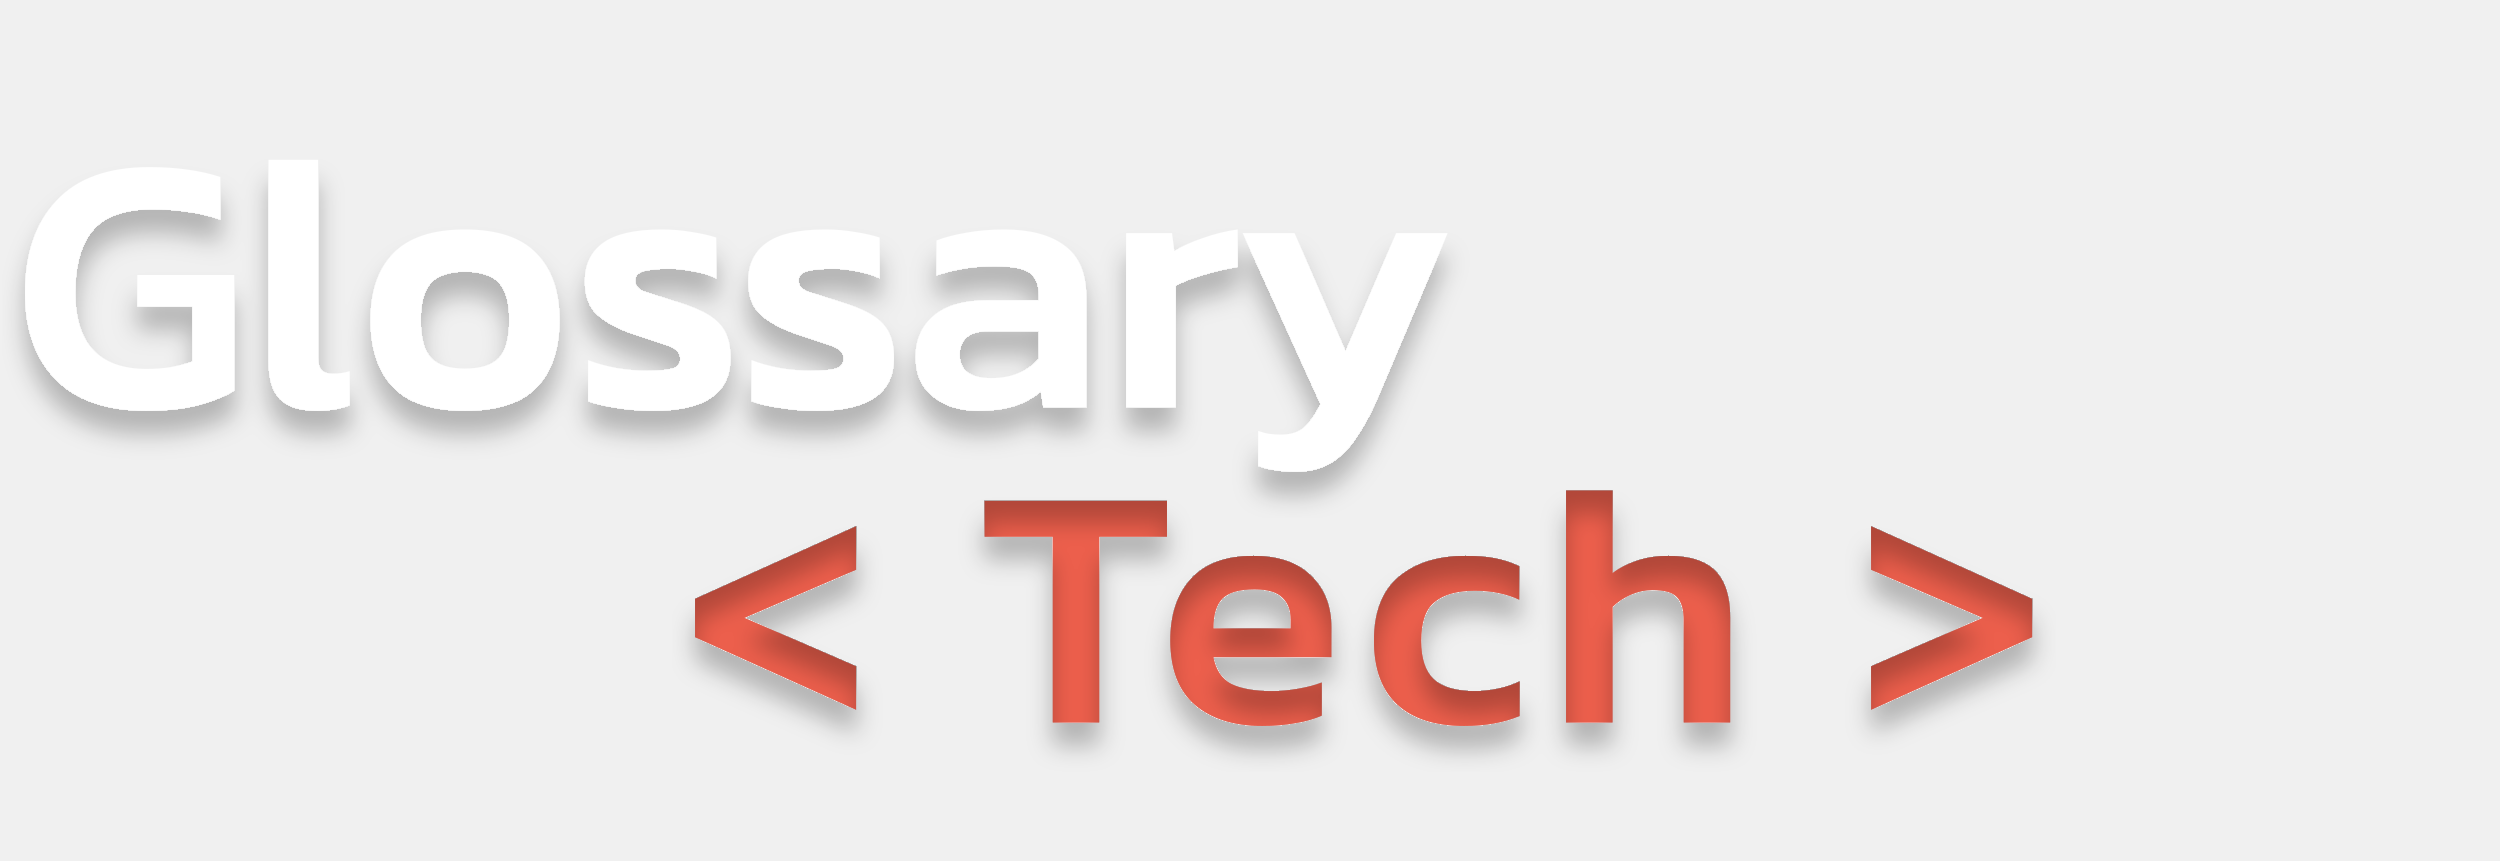
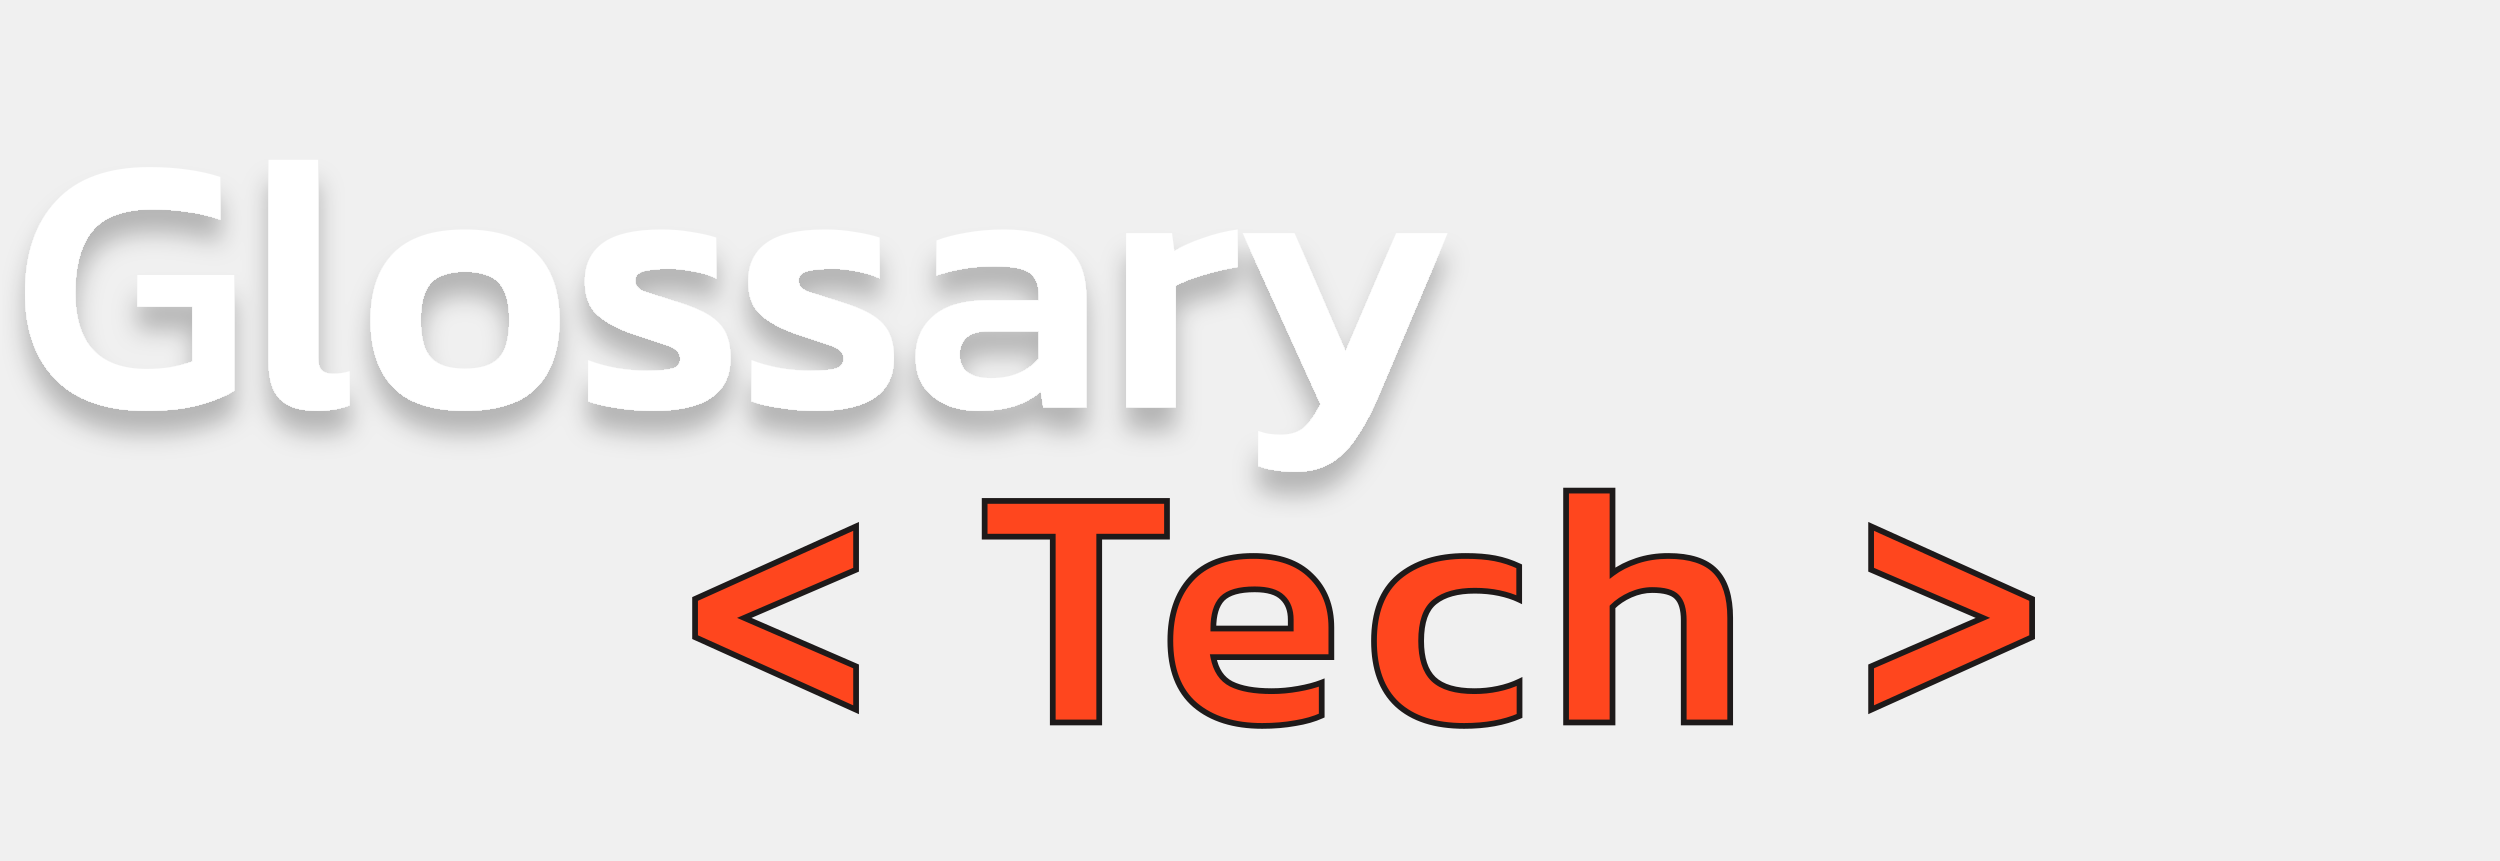
<svg xmlns="http://www.w3.org/2000/svg" width="436" height="150" viewBox="0 0 436 150" fill="none">
  <g filter="url(#filter0_d_2_669)">
    <path d="M25.488 71.64C18.576 71.64 13.328 69.827 9.744 66.2C6.16 62.573 4.368 57.539 4.368 51.096C4.368 44.269 6.181 38.915 9.808 35.032C13.435 31.107 18.832 29.144 26 29.144C28.475 29.144 30.715 29.293 32.72 29.592C34.725 29.848 36.624 30.275 38.416 30.872V38.296C36.624 37.656 34.725 37.208 32.72 36.952C30.757 36.653 28.731 36.504 26.64 36.504C21.733 36.504 18.256 37.72 16.208 40.152C14.16 42.541 13.136 46.189 13.136 51.096C13.136 59.928 17.296 64.344 25.616 64.344C27.067 64.344 28.475 64.237 29.84 64.024C31.248 63.768 32.485 63.448 33.552 63.064V53.464H23.952V47.96H40.848V68.12C39.44 69.016 37.477 69.827 34.96 70.552C32.443 71.277 29.285 71.64 25.488 71.64ZM55.283 71.64C52.34 71.64 50.185 70.957 48.819 69.592C47.497 68.227 46.836 66.051 46.836 63.064V27.864H55.475V62.36C55.475 63.427 55.689 64.173 56.115 64.6C56.542 64.984 57.161 65.176 57.971 65.176C59.081 65.176 60.084 65.027 60.98 64.728V70.68C59.358 71.32 57.459 71.64 55.283 71.64ZM81.066 71.64C75.391 71.64 71.231 70.275 68.586 67.544C65.941 64.771 64.618 60.867 64.618 55.832C64.618 50.797 65.941 46.915 68.586 44.184C71.274 41.411 75.434 40.024 81.066 40.024C86.741 40.024 90.901 41.411 93.546 44.184C96.234 46.915 97.578 50.797 97.578 55.832C97.578 60.867 96.255 64.771 93.61 67.544C90.965 70.275 86.783 71.64 81.066 71.64ZM81.066 64.28C83.839 64.28 85.823 63.661 87.018 62.424C88.213 61.144 88.81 58.947 88.81 55.832C88.81 52.717 88.213 50.541 87.018 49.304C85.823 48.024 83.839 47.384 81.066 47.384C78.335 47.384 76.373 48.024 75.178 49.304C73.983 50.541 73.386 52.717 73.386 55.832C73.386 58.947 73.983 61.144 75.178 62.424C76.373 63.661 78.335 64.28 81.066 64.28ZM113.961 71.64C111.7 71.64 109.545 71.469 107.497 71.128C105.449 70.829 103.806 70.445 102.569 69.976V62.808C104.062 63.405 105.748 63.875 107.625 64.216C109.502 64.515 111.23 64.664 112.809 64.664C114.942 64.664 116.436 64.536 117.289 64.28C118.185 64.024 118.633 63.448 118.633 62.552C118.633 61.528 117.95 60.781 116.585 60.312C115.262 59.843 113.278 59.181 110.633 58.328C107.86 57.389 105.726 56.259 104.233 54.936C102.74 53.613 101.993 51.651 101.993 49.048C101.993 46.147 103.038 43.928 105.129 42.392C107.262 40.813 110.676 40.024 115.369 40.024C117.246 40.024 119.017 40.173 120.681 40.472C122.345 40.728 123.753 41.048 124.905 41.432V48.536C123.753 47.981 122.43 47.576 120.937 47.32C119.444 47.021 118.057 46.872 116.777 46.872C114.942 46.872 113.47 47 112.361 47.256C111.294 47.512 110.761 48.067 110.761 48.92C110.761 49.859 111.337 50.52 112.489 50.904C113.684 51.288 115.518 51.864 117.993 52.632C120.425 53.357 122.324 54.147 123.689 55C125.054 55.853 126.014 56.877 126.569 58.072C127.124 59.224 127.401 60.675 127.401 62.424C127.401 68.568 122.921 71.64 113.961 71.64ZM142.461 71.64C140.2 71.64 138.045 71.469 135.997 71.128C133.949 70.829 132.306 70.445 131.069 69.976V62.808C132.562 63.405 134.248 63.875 136.125 64.216C138.002 64.515 139.73 64.664 141.309 64.664C143.442 64.664 144.936 64.536 145.789 64.28C146.685 64.024 147.133 63.448 147.133 62.552C147.133 61.528 146.45 60.781 145.085 60.312C143.762 59.843 141.778 59.181 139.133 58.328C136.36 57.389 134.226 56.259 132.733 54.936C131.24 53.613 130.493 51.651 130.493 49.048C130.493 46.147 131.538 43.928 133.629 42.392C135.762 40.813 139.176 40.024 143.869 40.024C145.746 40.024 147.517 40.173 149.181 40.472C150.845 40.728 152.253 41.048 153.405 41.432V48.536C152.253 47.981 150.93 47.576 149.437 47.32C147.944 47.021 146.557 46.872 145.277 46.872C143.442 46.872 141.97 47 140.861 47.256C139.794 47.512 139.261 48.067 139.261 48.92C139.261 49.859 139.837 50.52 140.989 50.904C142.184 51.288 144.018 51.864 146.493 52.632C148.925 53.357 150.824 54.147 152.189 55C153.554 55.853 154.514 56.877 155.069 58.072C155.624 59.224 155.901 60.675 155.901 62.424C155.901 68.568 151.421 71.64 142.461 71.64ZM170.497 71.64C168.577 71.64 166.785 71.299 165.121 70.616C163.499 69.891 162.177 68.845 161.153 67.48C160.171 66.072 159.681 64.323 159.681 62.232C159.681 59.245 160.726 56.856 162.817 55.064C164.95 53.272 168.086 52.376 172.225 52.376H181.185V51.544C181.185 49.667 180.651 48.344 179.585 47.576C178.561 46.808 176.47 46.424 173.312 46.424C169.857 46.424 166.529 46.957 163.329 48.024V41.944C164.737 41.389 166.443 40.941 168.449 40.6C170.497 40.216 172.715 40.024 175.105 40.024C179.67 40.024 183.19 40.963 185.665 42.84C188.182 44.675 189.441 47.64 189.441 51.736V71H181.953L181.505 68.248C180.31 69.315 178.838 70.147 177.089 70.744C175.339 71.341 173.142 71.64 170.497 71.64ZM172.865 65.944C174.785 65.944 176.449 65.624 177.857 64.984C179.265 64.344 180.374 63.533 181.185 62.552V57.752H172.417C169.046 57.752 167.361 59.139 167.361 61.912C167.361 64.6 169.195 65.944 172.865 65.944ZM196.398 71V40.664H204.398L204.782 43.8C206.147 42.947 207.833 42.179 209.838 41.496C211.886 40.771 213.891 40.28 215.854 40.024V46.552C214.702 46.723 213.443 46.979 212.078 47.32C210.713 47.661 209.411 48.045 208.174 48.472C206.937 48.899 205.891 49.347 205.038 49.816V71H196.398ZM225.959 82.264C224.636 82.264 223.463 82.179 222.439 82.008C221.415 81.88 220.412 81.624 219.431 81.24V75.16C220.156 75.416 220.818 75.587 221.415 75.672C222.055 75.757 222.695 75.8 223.335 75.8C225.084 75.8 226.428 75.395 227.367 74.584C228.348 73.773 229.33 72.408 230.311 70.488L216.743 40.664H225.767L234.663 61.272L243.495 40.664H252.455L240.487 68.888C239.378 71.533 238.162 73.859 236.839 75.864C235.559 77.912 234.044 79.491 232.295 80.6C230.546 81.709 228.434 82.264 225.959 82.264Z" fill="white" />
  </g>
-   <g filter="url(#filter1_di_2_669)">
-     <path d="M149.3 123.78L121.22 111.12V104.46L149.3 91.8V99.36L129.8 107.76L149.3 116.22V123.78ZM183.603 126V93.6H171.723V87.36H203.523V93.6H191.703V126H183.603ZM220.127 126.6C215.207 126.6 211.307 125.38 208.427 122.94C205.547 120.46 204.107 116.72 204.107 111.72C204.107 107.2 205.307 103.62 207.707 100.98C210.147 98.3 213.767 96.96 218.567 96.96C222.967 96.96 226.327 98.12 228.647 100.44C231.007 102.72 232.187 105.72 232.187 109.44V114.6H211.607C212.047 116.88 213.087 118.44 214.727 119.28C216.407 120.12 218.767 120.54 221.807 120.54C223.327 120.54 224.867 120.4 226.427 120.12C228.027 119.84 229.387 119.48 230.507 119.04V124.8C229.187 125.4 227.647 125.84 225.887 126.12C224.127 126.44 222.207 126.6 220.127 126.6ZM211.607 109.62H225.107V108.06C225.107 106.42 224.627 105.14 223.667 104.22C222.707 103.26 221.087 102.78 218.807 102.78C216.127 102.78 214.247 103.32 213.167 104.4C212.127 105.48 211.607 107.22 211.607 109.62ZM255.346 126.6C250.266 126.6 246.366 125.34 243.646 122.82C240.966 120.3 239.626 116.62 239.626 111.78C239.626 106.78 241.066 103.06 243.946 100.62C246.866 98.18 250.746 96.96 255.586 96.96C257.586 96.96 259.306 97.1 260.746 97.38C262.186 97.66 263.586 98.12 264.946 98.76V104.58C263.946 104.1 262.786 103.72 261.466 103.44C260.146 103.16 258.726 103.02 257.206 103.02C254.166 103.02 251.846 103.66 250.246 104.94C248.646 106.18 247.846 108.46 247.846 111.78C247.846 114.82 248.566 117.04 250.006 118.44C251.486 119.84 253.866 120.54 257.146 120.54C258.546 120.54 259.906 120.4 261.226 120.12C262.586 119.84 263.846 119.42 265.006 118.86V124.86C262.326 126.02 259.106 126.6 255.346 126.6ZM273.123 126V85.56H281.223V99.96C282.383 99.08 283.803 98.36 285.483 97.8C287.163 97.24 288.983 96.96 290.943 96.96C294.703 96.96 297.443 97.84 299.163 99.6C300.883 101.36 301.743 104.08 301.743 107.76V126H293.643V108.18C293.643 106.26 293.243 104.9 292.443 104.1C291.683 103.3 290.243 102.9 288.123 102.9C286.883 102.9 285.623 103.18 284.343 103.74C283.103 104.3 282.063 105 281.223 105.84V126H273.123ZM326.322 123.78V116.22L345.822 107.76L326.322 99.36V91.8L354.402 104.46V111.12L326.322 123.78Z" fill="#DE2D26" />
-     <path d="M149.3 123.78L121.22 111.12V104.46L149.3 91.8V99.36L129.8 107.76L149.3 116.22V123.78ZM183.603 126V93.6H171.723V87.36H203.523V93.6H191.703V126H183.603ZM220.127 126.6C215.207 126.6 211.307 125.38 208.427 122.94C205.547 120.46 204.107 116.72 204.107 111.72C204.107 107.2 205.307 103.62 207.707 100.98C210.147 98.3 213.767 96.96 218.567 96.96C222.967 96.96 226.327 98.12 228.647 100.44C231.007 102.72 232.187 105.72 232.187 109.44V114.6H211.607C212.047 116.88 213.087 118.44 214.727 119.28C216.407 120.12 218.767 120.54 221.807 120.54C223.327 120.54 224.867 120.4 226.427 120.12C228.027 119.84 229.387 119.48 230.507 119.04V124.8C229.187 125.4 227.647 125.84 225.887 126.12C224.127 126.44 222.207 126.6 220.127 126.6ZM211.607 109.62H225.107V108.06C225.107 106.42 224.627 105.14 223.667 104.22C222.707 103.26 221.087 102.78 218.807 102.78C216.127 102.78 214.247 103.32 213.167 104.4C212.127 105.48 211.607 107.22 211.607 109.62ZM255.346 126.6C250.266 126.6 246.366 125.34 243.646 122.82C240.966 120.3 239.626 116.62 239.626 111.78C239.626 106.78 241.066 103.06 243.946 100.62C246.866 98.18 250.746 96.96 255.586 96.96C257.586 96.96 259.306 97.1 260.746 97.38C262.186 97.66 263.586 98.12 264.946 98.76V104.58C263.946 104.1 262.786 103.72 261.466 103.44C260.146 103.16 258.726 103.02 257.206 103.02C254.166 103.02 251.846 103.66 250.246 104.94C248.646 106.18 247.846 108.46 247.846 111.78C247.846 114.82 248.566 117.04 250.006 118.44C251.486 119.84 253.866 120.54 257.146 120.54C258.546 120.54 259.906 120.4 261.226 120.12C262.586 119.84 263.846 119.42 265.006 118.86V124.86C262.326 126.02 259.106 126.6 255.346 126.6ZM273.123 126V85.56H281.223V99.96C282.383 99.08 283.803 98.36 285.483 97.8C287.163 97.24 288.983 96.96 290.943 96.96C294.703 96.96 297.443 97.84 299.163 99.6C300.883 101.36 301.743 104.08 301.743 107.76V126H293.643V108.18C293.643 106.26 293.243 104.9 292.443 104.1C291.683 103.3 290.243 102.9 288.123 102.9C286.883 102.9 285.623 103.18 284.343 103.74C283.103 104.3 282.063 105 281.223 105.84V126H273.123ZM326.322 123.78V116.22L345.822 107.76L326.322 99.36V91.8L354.402 104.46V111.12L326.322 123.78Z" fill="#FC9272" fill-opacity="0.5" />
-   </g>
+   <path d="M149.3 123.78L121.22 111.12V104.46L149.3 91.8V99.36L129.8 107.76L149.3 116.22V123.78ZM183.603 126V93.6H171.723V87.36H203.523V93.6H191.703V126H183.603ZM220.127 126.6C215.207 126.6 211.307 125.38 208.427 122.94C205.547 120.46 204.107 116.72 204.107 111.72C204.107 107.2 205.307 103.62 207.707 100.98C210.147 98.3 213.767 96.96 218.567 96.96C222.967 96.96 226.327 98.12 228.647 100.44C231.007 102.72 232.187 105.72 232.187 109.44V114.6H211.607C212.047 116.88 213.087 118.44 214.727 119.28C216.407 120.12 218.767 120.54 221.807 120.54C223.327 120.54 224.867 120.4 226.427 120.12C228.027 119.84 229.387 119.48 230.507 119.04V124.8C229.187 125.4 227.647 125.84 225.887 126.12C224.127 126.44 222.207 126.6 220.127 126.6ZM211.607 109.62H225.107V108.06C225.107 106.42 224.627 105.14 223.667 104.22C222.707 103.26 221.087 102.78 218.807 102.78C216.127 102.78 214.247 103.32 213.167 104.4C212.127 105.48 211.607 107.22 211.607 109.62ZM255.346 126.6C250.266 126.6 246.366 125.34 243.646 122.82C240.966 120.3 239.626 116.62 239.626 111.78C239.626 106.78 241.066 103.06 243.946 100.62C246.866 98.18 250.746 96.96 255.586 96.96C257.586 96.96 259.306 97.1 260.746 97.38C262.186 97.66 263.586 98.12 264.946 98.76V104.58C263.946 104.1 262.786 103.72 261.466 103.44C260.146 103.16 258.726 103.02 257.206 103.02C254.166 103.02 251.846 103.66 250.246 104.94C248.646 106.18 247.846 108.46 247.846 111.78C247.846 114.82 248.566 117.04 250.006 118.44C251.486 119.84 253.866 120.54 257.146 120.54C258.546 120.54 259.906 120.4 261.226 120.12C262.586 119.84 263.846 119.42 265.006 118.86V124.86C262.326 126.02 259.106 126.6 255.346 126.6ZM273.123 126V85.56H281.223V99.96C282.383 99.08 283.803 98.36 285.483 97.8C287.163 97.24 288.983 96.96 290.943 96.96C294.703 96.96 297.443 97.84 299.163 99.6C300.883 101.36 301.743 104.08 301.743 107.76V126H293.643V108.18C293.643 106.26 293.243 104.9 292.443 104.1C291.683 103.3 290.243 102.9 288.123 102.9C286.883 102.9 285.623 103.18 284.343 103.74C283.103 104.3 282.063 105 281.223 105.84V126H273.123ZM326.322 123.78V116.22L345.822 107.76L326.322 99.36V91.8L354.402 104.46V111.12L326.322 123.78Z" fill="#FF461E" />
+   <path d="M149.3 123.78L121.22 111.12V104.46L149.3 91.8V99.36L129.8 107.76L149.3 116.22V123.78ZM183.603 126V93.6H171.723V87.36H203.523V93.6H191.703V126H183.603ZM220.127 126.6C215.207 126.6 211.307 125.38 208.427 122.94C205.547 120.46 204.107 116.72 204.107 111.72C204.107 107.2 205.307 103.62 207.707 100.98C210.147 98.3 213.767 96.96 218.567 96.96C222.967 96.96 226.327 98.12 228.647 100.44C231.007 102.72 232.187 105.72 232.187 109.44V114.6H211.607C212.047 116.88 213.087 118.44 214.727 119.28C216.407 120.12 218.767 120.54 221.807 120.54C223.327 120.54 224.867 120.4 226.427 120.12C228.027 119.84 229.387 119.48 230.507 119.04V124.8C229.187 125.4 227.647 125.84 225.887 126.12C224.127 126.44 222.207 126.6 220.127 126.6ZM211.607 109.62H225.107V108.06C225.107 106.42 224.627 105.14 223.667 104.22C222.707 103.26 221.087 102.78 218.807 102.78C216.127 102.78 214.247 103.32 213.167 104.4C212.127 105.48 211.607 107.22 211.607 109.62ZM255.346 126.6C250.266 126.6 246.366 125.34 243.646 122.82C240.966 120.3 239.626 116.62 239.626 111.78C239.626 106.78 241.066 103.06 243.946 100.62C246.866 98.18 250.746 96.96 255.586 96.96C257.586 96.96 259.306 97.1 260.746 97.38C262.186 97.66 263.586 98.12 264.946 98.76V104.58C263.946 104.1 262.786 103.72 261.466 103.44C260.146 103.16 258.726 103.02 257.206 103.02C254.166 103.02 251.846 103.66 250.246 104.94C248.646 106.18 247.846 108.46 247.846 111.78C247.846 114.82 248.566 117.04 250.006 118.44C251.486 119.84 253.866 120.54 257.146 120.54C258.546 120.54 259.906 120.4 261.226 120.12C262.586 119.84 263.846 119.42 265.006 118.86V124.86C262.326 126.02 259.106 126.6 255.346 126.6ZM273.123 126V85.56H281.223V99.96C282.383 99.08 283.803 98.36 285.483 97.8C287.163 97.24 288.983 96.96 290.943 96.96C294.703 96.96 297.443 97.84 299.163 99.6C300.883 101.36 301.743 104.08 301.743 107.76V126H293.643V108.18C293.643 106.26 293.243 104.9 292.443 104.1C291.683 103.3 290.243 102.9 288.123 102.9C286.883 102.9 285.623 103.18 284.343 103.74C283.103 104.3 282.063 105 281.223 105.84V126H273.123ZM326.322 123.78V116.22L345.822 107.76L326.322 99.36V91.8L354.402 104.46V111.12L326.322 123.78Z" fill="#FF461E" fill-opacity="0.5" />
+   <path d="M149.3 123.78L149.094 124.236L149.8 124.554V123.78H149.3ZM121.22 111.12H120.72V111.443L121.014 111.576L121.22 111.12ZM121.22 104.46L121.014 104.004L120.72 104.137V104.46H121.22ZM149.3 91.8H149.8V91.026L149.094 91.344L149.3 91.8ZM149.3 99.36L149.498 99.819L149.8 99.689V99.36H149.3ZM129.8 107.76L129.602 107.301L128.54 107.758L129.601 108.219L129.8 107.76ZM149.3 116.22H149.8V115.892L149.499 115.761L149.3 116.22ZM149.506 123.324L121.426 110.664L121.014 111.576L149.094 124.236L149.506 123.324ZM121.72 111.12V104.46H120.72V111.12H121.72ZM121.426 104.916L149.506 92.256L149.094 91.344L121.014 104.004L121.426 104.916ZM148.8 91.8V99.36H149.8V91.8H148.8ZM149.102 98.901L129.602 107.301L129.998 108.219L149.498 99.819L149.102 98.901ZM129.601 108.219L149.101 116.679L149.499 115.761L129.999 107.301L129.601 108.219ZM148.8 116.22V123.78H149.8V116.22H148.8ZM183.603 126H183.103V126.5H183.603V126ZM183.603 93.6H184.103V93.1H183.603V93.6ZM171.723 93.6H171.223V94.1H171.723V93.6ZM171.723 87.36V86.86H171.223V87.36H171.723ZM203.523 87.36H204.023V86.86H203.523V87.36ZM203.523 93.6V94.1H204.023V93.6H203.523ZM191.703 93.6V93.1H191.203V93.6H191.703ZM191.703 126V126.5H192.203V126H191.703ZM184.103 126V93.6H183.103V126H184.103ZM183.603 93.1H171.723V94.1H183.603V93.1ZM172.223 93.6V87.36H171.223V93.6H172.223ZM171.723 87.86H203.523V86.86H171.723V87.86ZM203.023 87.36V93.6H204.023V87.36H203.023ZM203.523 93.1H191.703V94.1H203.523V93.1ZM191.203 93.6V126H192.203V93.6H191.203ZM191.703 125.5H183.603V126.5H191.703V125.5ZM208.427 122.94L208.1 123.319L208.104 123.321L208.427 122.94ZM207.707 100.98L207.337 100.643L207.337 100.644L207.707 100.98ZM228.647 100.44L228.293 100.794L228.299 100.8L228.647 100.44ZM232.187 114.6V115.1H232.687V114.6H232.187ZM211.607 114.6V114.1H211.001L211.116 114.695L211.607 114.6ZM214.727 119.28L214.499 119.725L214.503 119.727L214.727 119.28ZM226.427 120.12L226.341 119.627L226.338 119.628L226.427 120.12ZM230.507 119.04H231.007V118.306L230.324 118.575L230.507 119.04ZM230.507 124.8L230.714 125.255L231.007 125.122V124.8H230.507ZM225.887 126.12L225.808 125.626L225.797 125.628L225.887 126.12ZM211.607 109.62H211.107V110.12H211.607V109.62ZM225.107 109.62V110.12H225.607V109.62H225.107ZM223.667 104.22L223.313 104.574L223.321 104.581L223.667 104.22ZM213.167 104.4L212.813 104.046L212.807 104.053L213.167 104.4ZM220.127 126.1C215.289 126.1 211.515 124.901 208.75 122.559L208.104 123.321C211.098 125.859 215.125 127.1 220.127 127.1V126.1ZM208.753 122.561C206.016 120.204 204.607 116.623 204.607 111.72H203.607C203.607 116.817 205.078 120.716 208.1 123.319L208.753 122.561ZM204.607 111.72C204.607 107.29 205.781 103.842 208.077 101.316L207.337 100.644C204.833 103.398 203.607 107.11 203.607 111.72H204.607ZM208.076 101.317C210.394 98.772 213.859 97.46 218.567 97.46V96.46C213.674 96.46 209.9 97.829 207.337 100.643L208.076 101.317ZM218.567 97.46C222.881 97.46 226.095 98.596 228.293 100.794L229 100.086C226.558 97.644 223.053 96.46 218.567 96.46V97.46ZM228.299 100.8C230.548 102.972 231.687 105.836 231.687 109.44H232.687C232.687 105.604 231.465 102.468 228.994 100.08L228.299 100.8ZM231.687 109.44V114.6H232.687V109.44H231.687ZM232.187 114.1H211.607V115.1H232.187V114.1ZM211.116 114.695C211.577 117.083 212.687 118.797 214.499 119.725L214.955 118.835C213.486 118.083 212.517 116.677 212.098 114.505L211.116 114.695ZM214.503 119.727C216.283 120.617 218.732 121.04 221.807 121.04V120.04C218.802 120.04 216.531 119.623 214.95 118.833L214.503 119.727ZM221.807 121.04C223.358 121.04 224.927 120.897 226.515 120.612L226.338 119.628C224.806 119.903 223.296 120.04 221.807 120.04V121.04ZM226.513 120.613C228.135 120.329 229.53 119.961 230.69 119.505L230.324 118.575C229.244 118.999 227.918 119.351 226.341 119.627L226.513 120.613ZM230.007 119.04V124.8H231.007V119.04H230.007ZM230.3 124.345C229.029 124.923 227.534 125.352 225.808 125.626L225.965 126.614C227.76 126.328 229.345 125.877 230.714 125.255L230.3 124.345ZM225.797 125.628C224.071 125.942 222.181 126.1 220.127 126.1V127.1C222.232 127.1 224.182 126.938 225.976 126.612L225.797 125.628ZM211.607 110.12H225.107V109.12H211.607V110.12ZM225.607 109.62V108.06H224.607V109.62H225.607ZM225.607 108.06C225.607 106.318 225.093 104.894 224.013 103.859L223.321 104.581C224.16 105.386 224.607 106.522 224.607 108.06H225.607ZM224.02 103.866C222.92 102.766 221.134 102.28 218.807 102.28V103.28C221.039 103.28 222.493 103.754 223.313 104.574L224.02 103.866ZM218.807 102.28C216.087 102.28 214.037 102.823 212.813 104.046L213.52 104.754C214.457 103.817 216.167 103.28 218.807 103.28V102.28ZM212.807 104.053C211.636 105.269 211.107 107.165 211.107 109.62H212.107C212.107 107.275 212.618 105.691 213.527 104.747L212.807 104.053ZM243.646 122.82L243.304 123.184L243.306 123.187L243.646 122.82ZM243.946 100.62L243.626 100.236L243.623 100.239L243.946 100.62ZM260.746 97.38L260.842 96.889L260.842 96.889L260.746 97.38ZM264.946 98.76H265.446V98.443L265.159 98.308L264.946 98.76ZM264.946 104.58L264.73 105.031L265.446 105.375V104.58H264.946ZM250.246 104.94L250.553 105.335L250.559 105.33L250.246 104.94ZM250.006 118.44L249.658 118.799L249.663 118.803L250.006 118.44ZM261.226 120.12L261.125 119.63L261.122 119.631L261.226 120.12ZM265.006 118.86H265.506V118.063L264.789 118.41L265.006 118.86ZM265.006 124.86L265.205 125.319L265.506 125.188V124.86H265.006ZM255.346 126.1C250.345 126.1 246.584 124.86 243.986 122.453L243.306 123.187C246.148 125.82 250.187 127.1 255.346 127.1V126.1ZM243.989 122.456C241.438 120.058 240.126 116.528 240.126 111.78H239.126C239.126 116.712 240.494 120.542 243.304 123.184L243.989 122.456ZM240.126 111.78C240.126 106.876 241.535 103.318 244.269 101.001L243.623 100.239C240.597 102.802 239.126 106.684 239.126 111.78H240.126ZM244.267 101.004C247.075 98.657 250.831 97.46 255.586 97.46V96.46C250.662 96.46 246.658 97.703 243.626 100.236L244.267 101.004ZM255.586 97.46C257.565 97.46 259.251 97.599 260.651 97.871L260.842 96.889C259.361 96.601 257.608 96.46 255.586 96.46V97.46ZM260.651 97.871C262.049 98.143 263.41 98.59 264.733 99.212L265.159 98.308C263.763 97.65 262.323 97.177 260.842 96.889L260.651 97.871ZM264.446 98.76V104.58H265.446V98.76H264.446ZM265.163 104.129C264.12 103.629 262.921 103.237 261.57 102.951L261.362 103.929C262.652 104.203 263.773 104.571 264.73 105.031L265.163 104.129ZM261.57 102.951C260.212 102.663 258.757 102.52 257.206 102.52V103.52C258.696 103.52 260.081 103.657 261.362 103.929L261.57 102.951ZM257.206 102.52C254.106 102.52 251.657 103.171 249.934 104.55L250.559 105.33C252.036 104.149 254.227 103.52 257.206 103.52V102.52ZM249.94 104.545C248.157 105.927 247.346 108.404 247.346 111.78H248.346C248.346 108.516 249.136 106.433 250.553 105.335L249.94 104.545ZM247.346 111.78C247.346 114.886 248.081 117.265 249.658 118.798L250.355 118.082C249.052 116.815 248.346 114.754 248.346 111.78H247.346ZM249.663 118.803C251.278 120.331 253.813 121.04 257.146 121.04V120.04C253.92 120.04 251.694 119.349 250.35 118.077L249.663 118.803ZM257.146 121.04C258.58 121.04 259.975 120.897 261.33 120.609L261.122 119.631C259.838 119.903 258.513 120.04 257.146 120.04V121.04ZM261.327 120.61C262.724 120.322 264.024 119.89 265.224 119.31L264.789 118.41C263.669 118.95 262.448 119.358 261.125 119.63L261.327 120.61ZM264.506 118.86V124.86H265.506V118.86H264.506ZM264.808 124.401C262.206 125.527 259.057 126.1 255.346 126.1V127.1C259.156 127.1 262.447 126.513 265.205 125.319L264.808 124.401ZM273.123 126H272.623V126.5H273.123V126ZM273.123 85.56V85.06H272.623V85.56H273.123ZM281.223 85.56H281.723V85.06H281.223V85.56ZM281.223 99.96H280.723V100.967L281.525 100.358L281.223 99.96ZM301.743 126V126.5H302.243V126H301.743ZM293.643 126H293.143V126.5H293.643V126ZM292.443 104.1L292.081 104.444L292.09 104.454L292.443 104.1ZM284.343 103.74L284.143 103.282L284.137 103.284L284.343 103.74ZM281.223 105.84L280.87 105.486L280.723 105.633V105.84H281.223ZM281.223 126V126.5H281.723V126H281.223ZM273.623 126V85.56H272.623V126H273.623ZM273.123 86.06H281.223V85.06H273.123V86.06ZM280.723 85.56V99.96H281.723V85.56H280.723ZM281.525 100.358C282.634 99.518 284.002 98.821 285.641 98.274L285.325 97.326C283.604 97.899 282.133 98.642 280.921 99.562L281.525 100.358ZM285.641 98.274C287.265 97.733 289.031 97.46 290.943 97.46V96.46C288.935 96.46 287.061 96.747 285.325 97.326L285.641 98.274ZM290.943 97.46C294.638 97.46 297.219 98.326 298.806 99.95L299.521 99.251C297.667 97.354 294.768 96.46 290.943 96.46V97.46ZM298.806 99.95C300.398 101.579 301.243 104.147 301.243 107.76H302.243C302.243 104.013 301.369 101.141 299.521 99.251L298.806 99.95ZM301.243 107.76V126H302.243V107.76H301.243ZM301.743 125.5H293.643V126.5H301.743V125.5ZM294.143 126V108.18H293.143V126H294.143ZM294.143 108.18C294.143 106.214 293.738 104.688 292.797 103.746L292.09 104.454C292.748 105.112 293.143 106.306 293.143 108.18H294.143ZM292.806 103.756C291.895 102.797 290.268 102.4 288.123 102.4V103.4C290.219 103.4 291.472 103.803 292.081 104.444L292.806 103.756ZM288.123 102.4C286.806 102.4 285.478 102.698 284.143 103.282L284.544 104.198C285.768 103.662 286.96 103.4 288.123 103.4V102.4ZM284.137 103.284C282.85 103.866 281.758 104.598 280.87 105.486L281.577 106.194C282.368 105.402 283.356 104.734 284.549 104.196L284.137 103.284ZM280.723 105.84V126H281.723V105.84H280.723ZM281.223 125.5H273.123V126.5H281.223V125.5ZM326.322 123.78H325.822V124.554L326.527 124.236L326.322 123.78ZM326.322 116.22L326.123 115.761L325.822 115.892V116.22H326.322ZM345.822 107.76L346.021 108.219L347.082 107.758L346.019 107.301L345.822 107.76ZM326.322 99.36H325.822V99.689L326.124 99.819L326.322 99.36ZM326.322 91.8L326.527 91.344L325.822 91.026V91.8H326.322ZM354.402 104.46H354.902V104.137L354.607 104.004L354.402 104.46ZM354.402 111.12L354.607 111.576L354.902 111.443V111.12H354.402ZM326.822 123.78V116.22H325.822V123.78H326.822ZM326.521 116.679L346.021 108.219L345.623 107.301L326.123 115.761L326.521 116.679ZM346.019 107.301L326.519 98.901L326.124 99.819L345.624 108.219L346.019 107.301ZM326.822 99.36V91.8H325.822V99.36H326.822ZM326.116 92.256L354.196 104.916L354.607 104.004L326.527 91.344L326.116 92.256ZM353.902 104.46V111.12H354.902V104.46H353.902ZM354.196 110.664L326.116 123.324L326.527 124.236L354.607 111.576L354.196 110.664Z" fill="#1E1A1A" />
  <defs>
    <filter id="filter0_d_2_669" x="0.368" y="27.864" width="256.087" height="62.4" filterUnits="userSpaceOnUse" color-interpolation-filters="sRGB">
      <feFlood flood-opacity="0" result="BackgroundImageFix" />
      <feColorMatrix in="SourceAlpha" type="matrix" values="0 0 0 0 0 0 0 0 0 0 0 0 0 0 0 0 0 0 127 0" result="hardAlpha" />
      <feOffset dy="4" />
      <feGaussianBlur stdDeviation="2" />
      <feComposite in2="hardAlpha" operator="out" />
      <feColorMatrix type="matrix" values="0 0 0 0 0 0 0 0 0 0 0 0 0 0 0 0 0 0 0.25 0" />
      <feBlend mode="normal" in2="BackgroundImageFix" result="effect1_dropShadow_2_669" />
      <feBlend mode="normal" in="SourceGraphic" in2="effect1_dropShadow_2_669" result="shape" />
    </filter>
-     <filter id="filter1_di_2_669" x="117.22" y="85.56" width="241.182" height="49.04" filterUnits="userSpaceOnUse" color-interpolation-filters="sRGB">
-       <feFlood flood-opacity="0" result="BackgroundImageFix" />
-       <feColorMatrix in="SourceAlpha" type="matrix" values="0 0 0 0 0 0 0 0 0 0 0 0 0 0 0 0 0 0 127 0" result="hardAlpha" />
-       <feOffset dy="4" />
-       <feGaussianBlur stdDeviation="2" />
-       <feComposite in2="hardAlpha" operator="out" />
-       <feColorMatrix type="matrix" values="0 0 0 0 0 0 0 0 0 0 0 0 0 0 0 0 0 0 0.25 0" />
-       <feBlend mode="normal" in2="BackgroundImageFix" result="effect1_dropShadow_2_669" />
-       <feBlend mode="normal" in="SourceGraphic" in2="effect1_dropShadow_2_669" result="shape" />
-       <feColorMatrix in="SourceAlpha" type="matrix" values="0 0 0 0 0 0 0 0 0 0 0 0 0 0 0 0 0 0 127 0" result="hardAlpha" />
-       <feOffset dy="4" />
-       <feGaussianBlur stdDeviation="2" />
-       <feComposite in2="hardAlpha" operator="arithmetic" k2="-1" k3="1" />
-       <feColorMatrix type="matrix" values="0 0 0 0 0 0 0 0 0 0 0 0 0 0 0 0 0 0 0.25 0" />
-       <feBlend mode="normal" in2="shape" result="effect2_innerShadow_2_669" />
-     </filter>
  </defs>
</svg>
